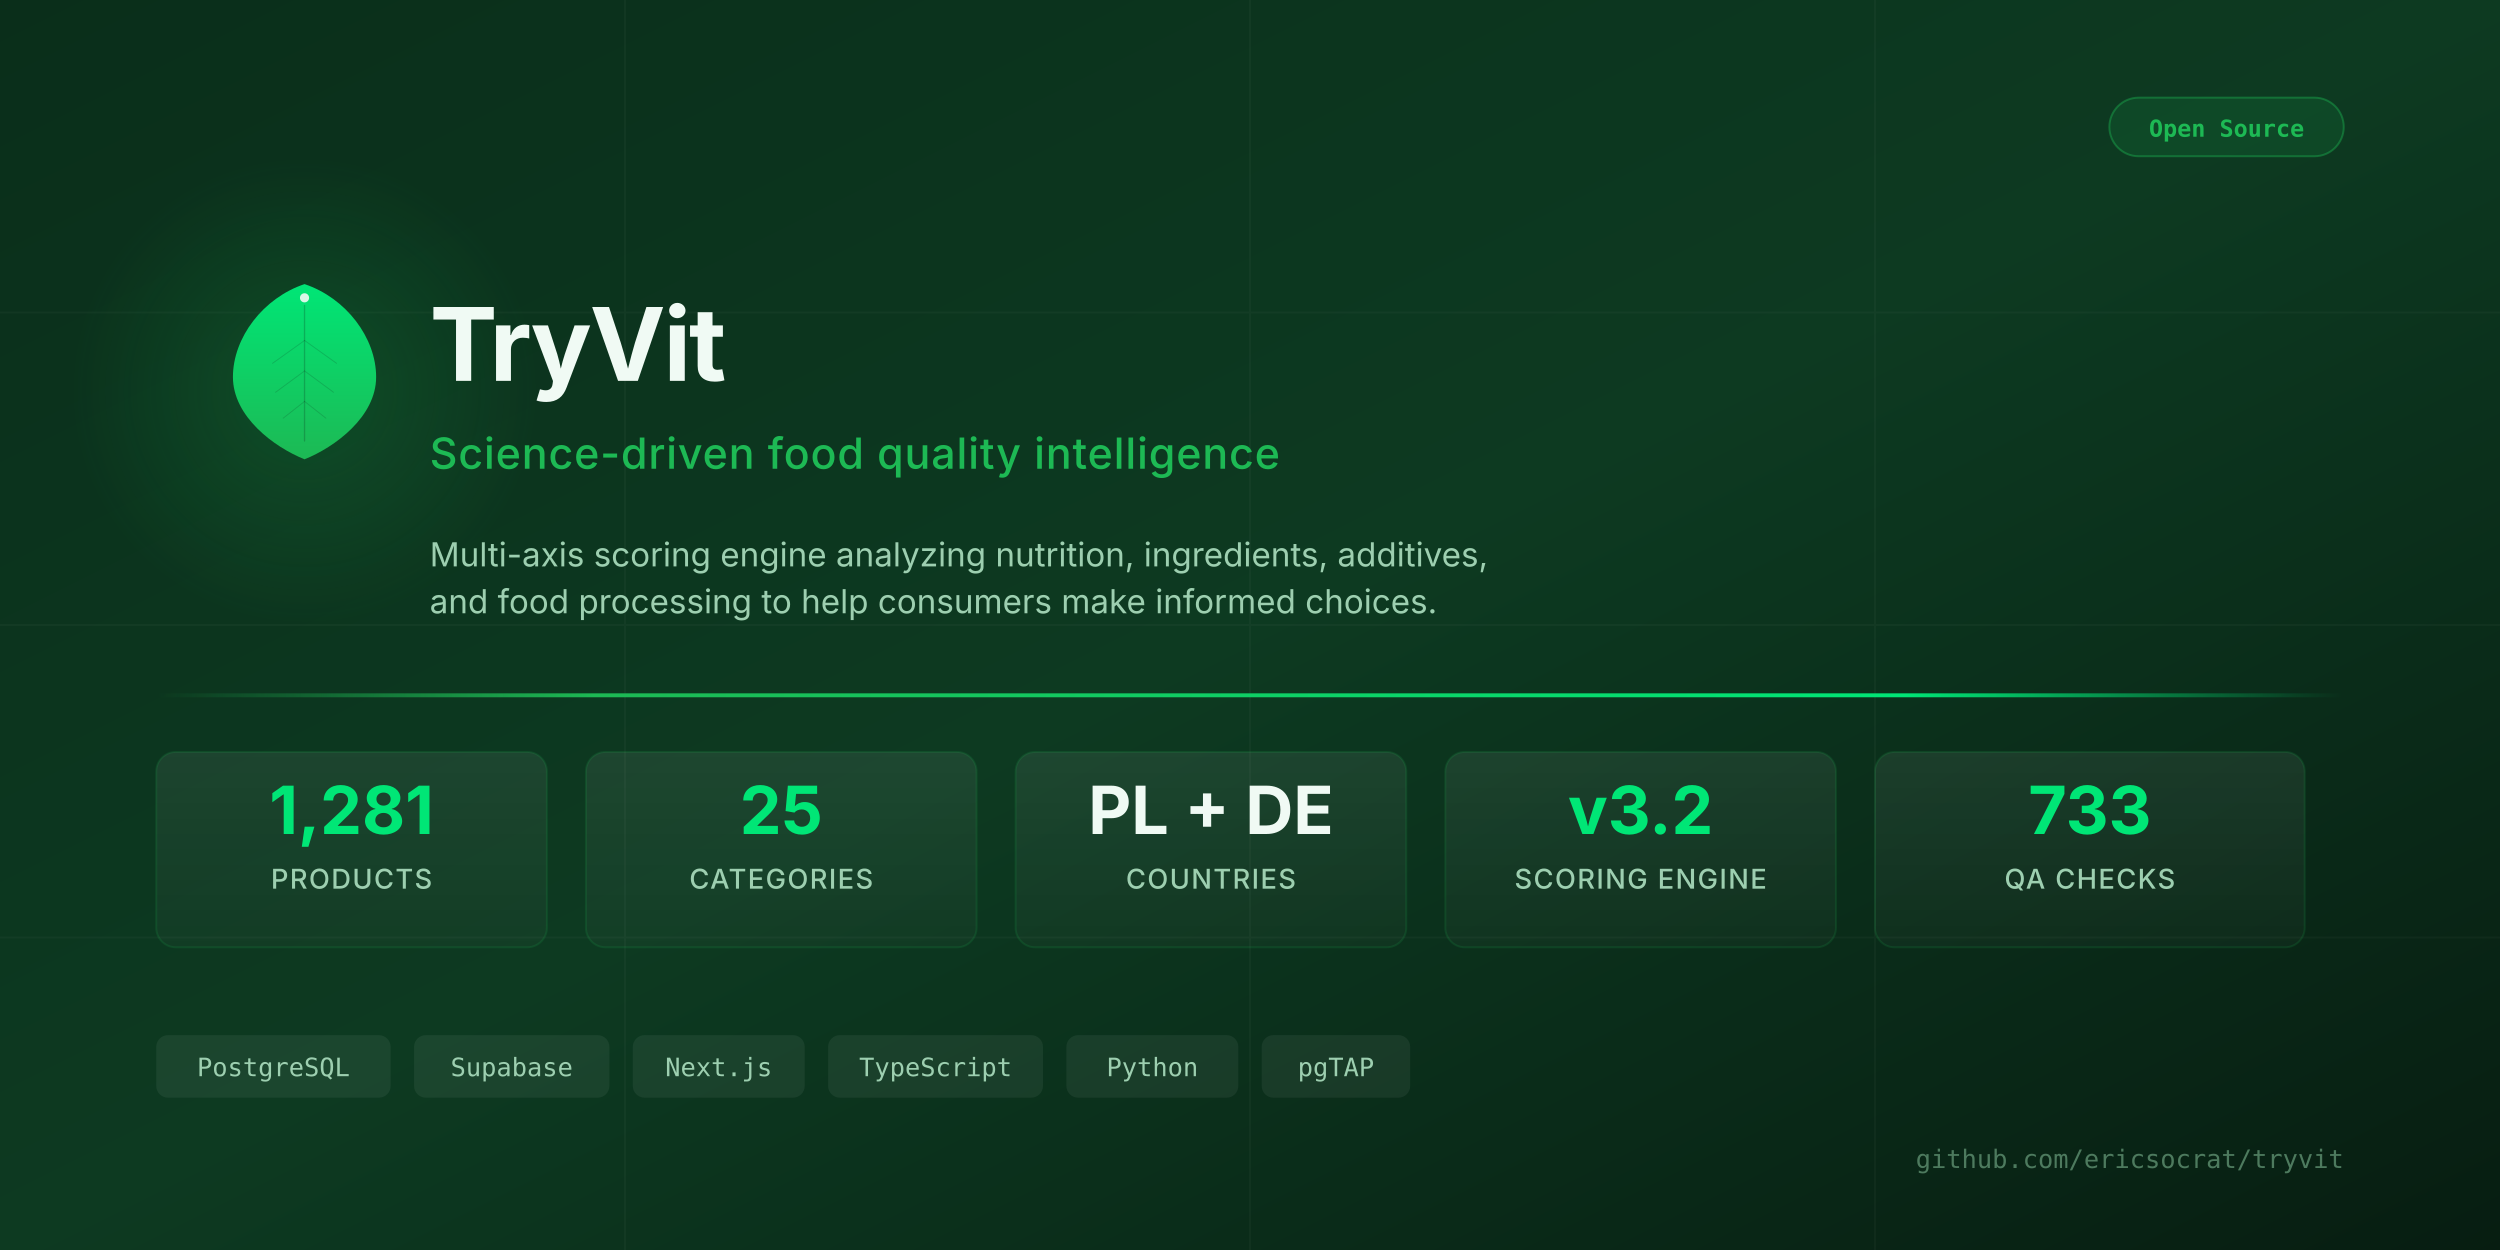
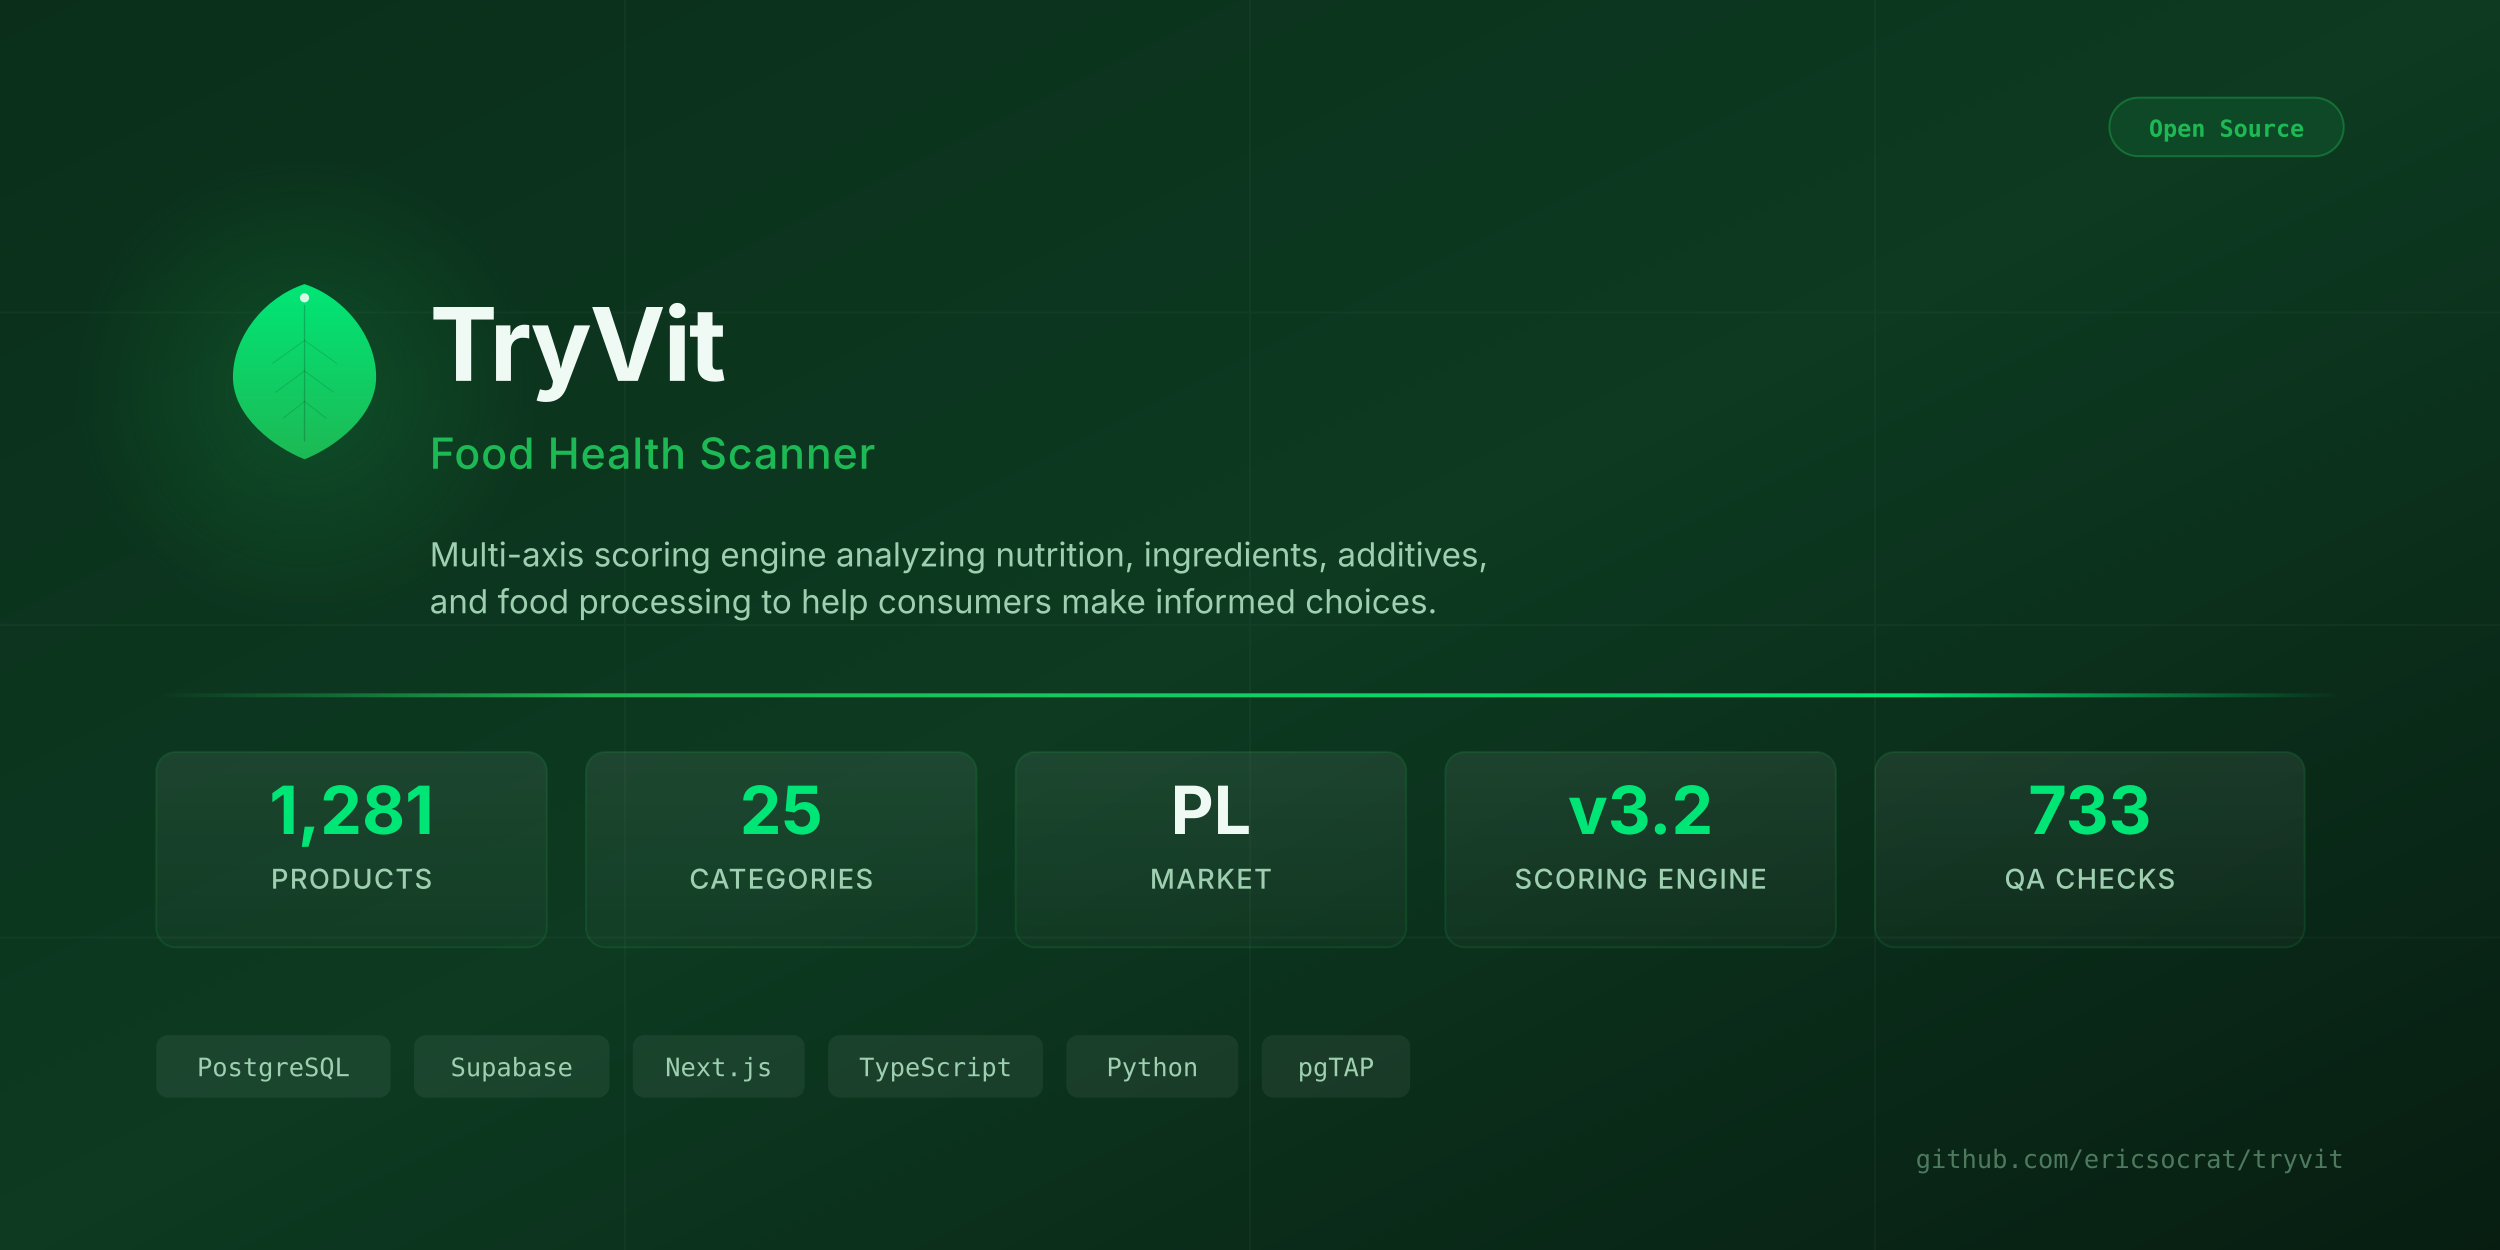
<svg xmlns="http://www.w3.org/2000/svg" viewBox="0 0 1280 640" width="1280" height="640">
  <defs>
    <linearGradient id="bg" x1="0" y1="0" x2="1" y2="1">
      <stop offset="0%" stop-color="#0A2E1A" />
      <stop offset="50%" stop-color="#0D3A21" />
      <stop offset="100%" stop-color="#071D11" />
    </linearGradient>
    <linearGradient id="accent-line" x1="0" y1="0" x2="1" y2="0">
      <stop offset="0%" stop-color="#1DB954" stop-opacity="0" />
      <stop offset="20%" stop-color="#1DB954" />
      <stop offset="80%" stop-color="#00E676" />
      <stop offset="100%" stop-color="#00E676" stop-opacity="0" />
    </linearGradient>
    <linearGradient id="logo-fill" x1="0" y1="0" x2="0" y2="1">
      <stop offset="0%" stop-color="#00E676" />
      <stop offset="100%" stop-color="#1DB954" />
    </linearGradient>
    <radialGradient id="glow" cx="0.5" cy="0.5" r="0.5">
      <stop offset="0%" stop-color="#1DB954" stop-opacity="0.20" />
      <stop offset="100%" stop-color="#1DB954" stop-opacity="0" />
    </radialGradient>
    <linearGradient id="card-bg" x1="0" y1="0" x2="0" y2="1">
      <stop offset="0%" stop-color="#ffffff" stop-opacity="0.07" />
      <stop offset="100%" stop-color="#ffffff" stop-opacity="0.02" />
    </linearGradient>
  </defs>
  <rect width="1280" height="640" fill="url(#bg)" />
  <g opacity="0.03">
    <line x1="0" y1="160" x2="1280" y2="160" stroke="#ffffff" stroke-width="1" />
    <line x1="0" y1="320" x2="1280" y2="320" stroke="#ffffff" stroke-width="1" />
    <line x1="0" y1="480" x2="1280" y2="480" stroke="#ffffff" stroke-width="1" />
    <line x1="320" y1="0" x2="320" y2="640" stroke="#ffffff" stroke-width="1" />
    <line x1="640" y1="0" x2="640" y2="640" stroke="#ffffff" stroke-width="1" />
    <line x1="960" y1="0" x2="960" y2="640" stroke="#ffffff" stroke-width="1" />
  </g>
  <rect x="80" y="355" width="1120" height="2" fill="url(#accent-line)" rx="1" />
  <circle cx="156" cy="200" r="120" fill="url(#glow)" />
  <g transform="translate(106, 140) scale(0.195)">
    <path d="M 256 28 C 364 64, 444 168, 444 272 C 444 376, 336 456, 256 488 C 176 456, 68 376, 68 272 C 68 168, 148 64, 256 28 Z" fill="url(#logo-fill)" />
    <line x1="256" y1="84" x2="256" y2="440" stroke="#0A2E1A" stroke-width="3.5" opacity="0.25" stroke-linecap="round" />
    <line x1="256" y1="176" x2="172" y2="236" stroke="#0A2E1A" stroke-width="2.5" opacity="0.18" stroke-linecap="round" />
    <line x1="256" y1="176" x2="340" y2="236" stroke="#0A2E1A" stroke-width="2.5" opacity="0.18" stroke-linecap="round" />
    <line x1="256" y1="256" x2="180" y2="312" stroke="#0A2E1A" stroke-width="2.5" opacity="0.18" stroke-linecap="round" />
    <line x1="256" y1="256" x2="332" y2="312" stroke="#0A2E1A" stroke-width="2.5" opacity="0.18" stroke-linecap="round" />
    <line x1="256" y1="336" x2="200" y2="380" stroke="#0A2E1A" stroke-width="2.5" opacity="0.18" stroke-linecap="round" />
    <line x1="256" y1="336" x2="312" y2="380" stroke="#0A2E1A" stroke-width="2.5" opacity="0.18" stroke-linecap="round" />
    <circle cx="256" cy="64" r="12" fill="#F0FAF4" opacity="0.90" />
  </g>
  <text x="220" y="195" fill="#F0FAF4" font-family="system-ui, -apple-system, 'Segoe UI', sans-serif" font-size="52" font-weight="700" letter-spacing="-0.02em">TryVit</text>
-   <text x="220" y="240" fill="#1DB954" font-family="system-ui, -apple-system, 'Segoe UI', sans-serif" font-size="22" font-weight="500" letter-spacing="0.02em">Science-driven food quality intelligence</text>
+   <text x="220" y="240" fill="#1DB954" font-family="system-ui, -apple-system, 'Segoe UI', sans-serif" font-size="22" font-weight="500" letter-spacing="0.02em">Food Health Scanner</text>
  <text x="220" y="290" fill="#9DCFB0" font-family="system-ui, -apple-system, 'Segoe UI', sans-serif" font-size="17" font-weight="400">
    <tspan>Multi-axis scoring engine analyzing nutrition, ingredients, additives,</tspan>
    <tspan x="220" dy="24">and food processing to help consumers make informed choices.</tspan>
  </text>
  <g transform="translate(80, 385)">
    <rect width="200" height="100" rx="10" fill="url(#card-bg)" stroke="#1DB954" stroke-opacity="0.15" stroke-width="1" />
    <text x="100" y="42" text-anchor="middle" fill="#00E676" font-family="system-ui, -apple-system, 'Segoe UI', sans-serif" font-size="34" font-weight="700">1,281</text>
    <text x="100" y="70" text-anchor="middle" fill="#9DCFB0" font-family="system-ui, -apple-system, 'Segoe UI', sans-serif" font-size="14" font-weight="500" letter-spacing="0.05em">PRODUCTS</text>
  </g>
  <g transform="translate(300, 385)">
    <rect width="200" height="100" rx="10" fill="url(#card-bg)" stroke="#1DB954" stroke-opacity="0.15" stroke-width="1" />
    <text x="100" y="42" text-anchor="middle" fill="#00E676" font-family="system-ui, -apple-system, 'Segoe UI', sans-serif" font-size="34" font-weight="700">25</text>
    <text x="100" y="70" text-anchor="middle" fill="#9DCFB0" font-family="system-ui, -apple-system, 'Segoe UI', sans-serif" font-size="14" font-weight="500" letter-spacing="0.05em">CATEGORIES</text>
  </g>
  <g transform="translate(520, 385)">
    <rect width="200" height="100" rx="10" fill="url(#card-bg)" stroke="#1DB954" stroke-opacity="0.15" stroke-width="1" />
-     <text x="100" y="42" text-anchor="middle" fill="#F0FAF4" font-family="system-ui, -apple-system, 'Segoe UI', sans-serif" font-size="34" font-weight="700">PL + DE</text>
-     <text x="100" y="70" text-anchor="middle" fill="#9DCFB0" font-family="system-ui, -apple-system, 'Segoe UI', sans-serif" font-size="14" font-weight="500" letter-spacing="0.05em">COUNTRIES</text>
+     <text x="100" y="42" text-anchor="middle" fill="#F0FAF4" font-family="system-ui, -apple-system, 'Segoe UI', sans-serif" font-size="34" font-weight="700">PL</text>
+     <text x="100" y="70" text-anchor="middle" fill="#9DCFB0" font-family="system-ui, -apple-system, 'Segoe UI', sans-serif" font-size="14" font-weight="500" letter-spacing="0.05em">MARKET</text>
  </g>
  <g transform="translate(740, 385)">
    <rect width="200" height="100" rx="10" fill="url(#card-bg)" stroke="#1DB954" stroke-opacity="0.15" stroke-width="1" />
    <text x="100" y="42" text-anchor="middle" fill="#00E676" font-family="system-ui, -apple-system, 'Segoe UI', sans-serif" font-size="34" font-weight="700">v3.2</text>
    <text x="100" y="70" text-anchor="middle" fill="#9DCFB0" font-family="system-ui, -apple-system, 'Segoe UI', sans-serif" font-size="14" font-weight="500" letter-spacing="0.05em">SCORING ENGINE</text>
  </g>
  <g transform="translate(960, 385)">
    <rect width="220" height="100" rx="10" fill="url(#card-bg)" stroke="#1DB954" stroke-opacity="0.15" stroke-width="1" />
    <text x="110" y="42" text-anchor="middle" fill="#00E676" font-family="system-ui, -apple-system, 'Segoe UI', sans-serif" font-size="34" font-weight="700">733</text>
    <text x="110" y="70" text-anchor="middle" fill="#9DCFB0" font-family="system-ui, -apple-system, 'Segoe UI', sans-serif" font-size="14" font-weight="500" letter-spacing="0.05em">QA CHECKS</text>
  </g>
  <g transform="translate(80, 530)">
    <rect x="0" y="0" width="120" height="32" rx="6" fill="#ffffff" fill-opacity="0.06" />
    <text x="60" y="21" text-anchor="middle" fill="#9DCFB0" font-family="ui-monospace, 'SF Mono', 'Cascadia Code', monospace" font-size="13" font-weight="500">PostgreSQL</text>
    <rect x="132" y="0" width="100" height="32" rx="6" fill="#ffffff" fill-opacity="0.06" />
    <text x="182" y="21" text-anchor="middle" fill="#9DCFB0" font-family="ui-monospace, 'SF Mono', 'Cascadia Code', monospace" font-size="13" font-weight="500">Supabase</text>
    <rect x="244" y="0" width="88" height="32" rx="6" fill="#ffffff" fill-opacity="0.06" />
    <text x="288" y="21" text-anchor="middle" fill="#9DCFB0" font-family="ui-monospace, 'SF Mono', 'Cascadia Code', monospace" font-size="13" font-weight="500">Next.js</text>
    <rect x="344" y="0" width="110" height="32" rx="6" fill="#ffffff" fill-opacity="0.06" />
    <text x="399" y="21" text-anchor="middle" fill="#9DCFB0" font-family="ui-monospace, 'SF Mono', 'Cascadia Code', monospace" font-size="13" font-weight="500">TypeScript</text>
    <rect x="466" y="0" width="88" height="32" rx="6" fill="#ffffff" fill-opacity="0.06" />
    <text x="510" y="21" text-anchor="middle" fill="#9DCFB0" font-family="ui-monospace, 'SF Mono', 'Cascadia Code', monospace" font-size="13" font-weight="500">Python</text>
    <rect x="566" y="0" width="76" height="32" rx="6" fill="#ffffff" fill-opacity="0.06" />
    <text x="604" y="21" text-anchor="middle" fill="#9DCFB0" font-family="ui-monospace, 'SF Mono', 'Cascadia Code', monospace" font-size="13" font-weight="500">pgTAP</text>
  </g>
  <text x="1200" y="598" text-anchor="end" fill="#4D7A5E" font-family="ui-monospace, 'SF Mono', 'Cascadia Code', monospace" font-size="13" font-weight="400">github.com/ericsocrat/tryvit</text>
  <g transform="translate(1080, 50)">
    <rect width="120" height="30" rx="15" fill="#1DB954" fill-opacity="0.12" stroke="#1DB954" stroke-opacity="0.40" stroke-width="1" />
    <text x="60" y="20" text-anchor="middle" fill="#1DB954" font-family="ui-monospace, 'SF Mono', 'Cascadia Code', monospace" font-size="12" font-weight="600">Open Source</text>
  </g>
</svg>
